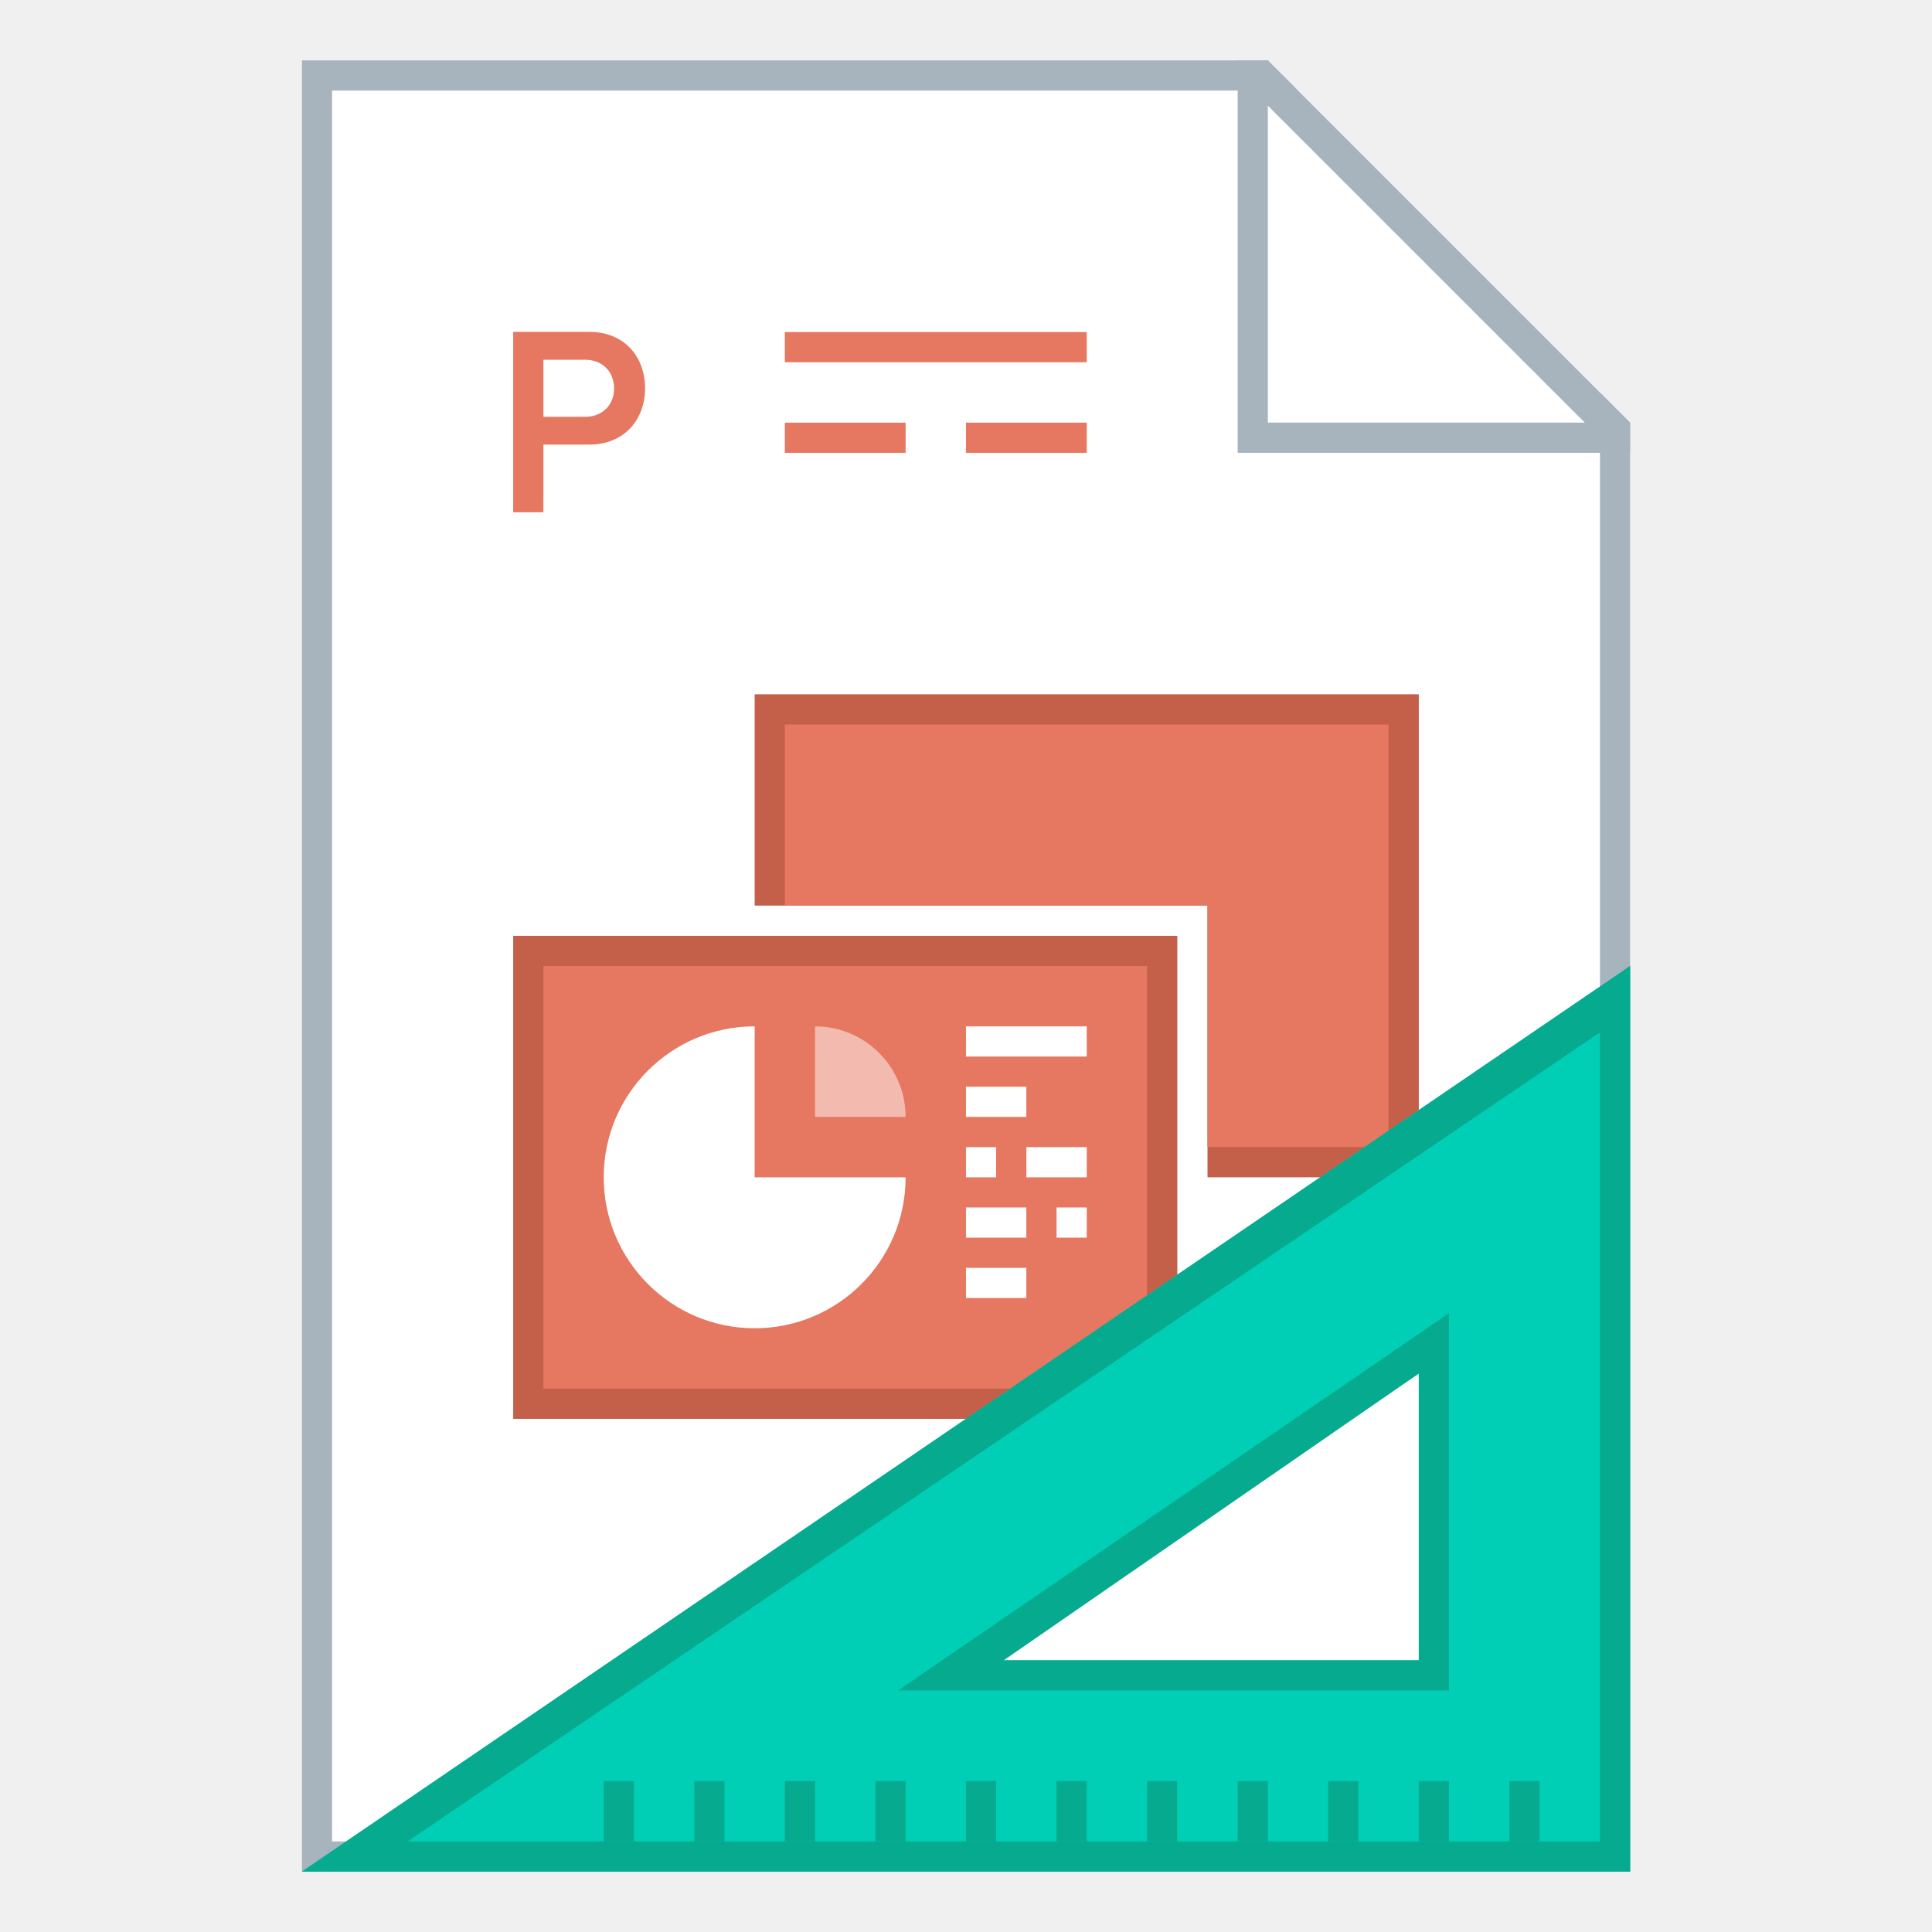
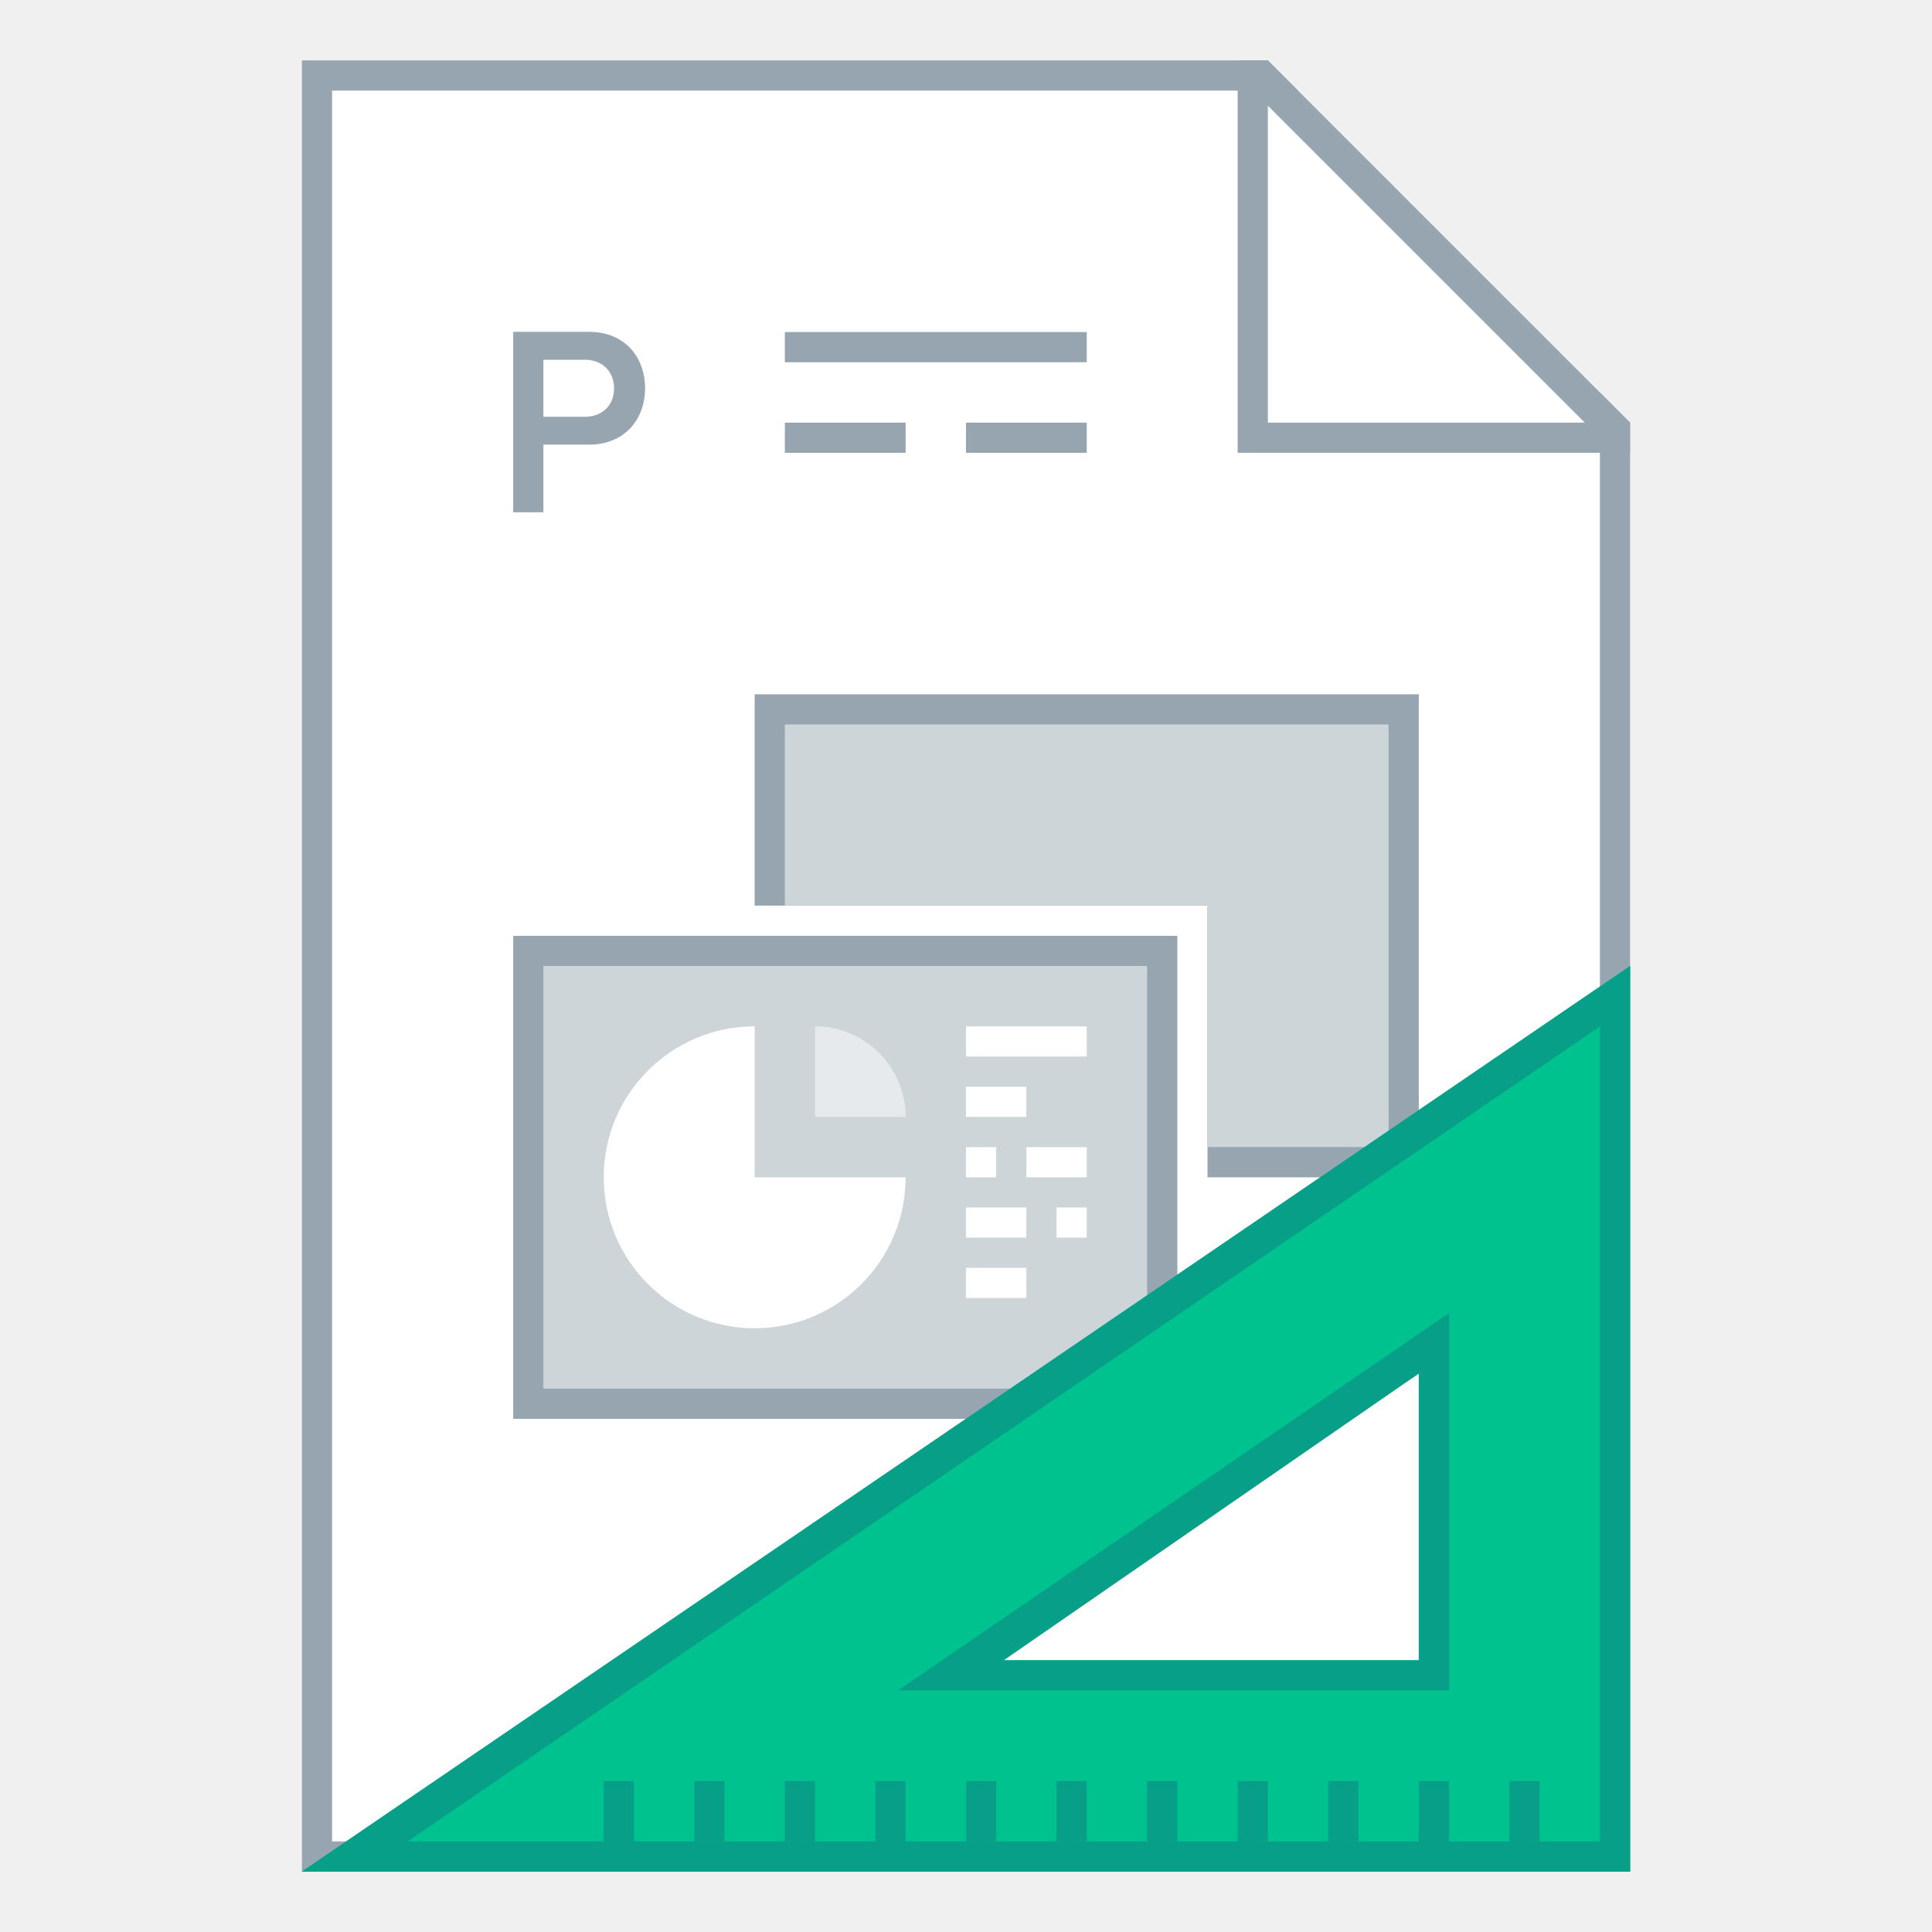
<svg xmlns="http://www.w3.org/2000/svg" width="128" height="128" viewBox="0 0 33.867 33.867" version="1.1" id="svg2634">
  <defs id="defs2628" />
  <g id="layer1" transform="translate(-82.55,-136.1333)">
    <g id="g967">
      <path id="rect851" d="m 87.842,137.192 v 31.75 H 111.125 v -25.4 l -6.35,-6.35 z" style="fill:#ffffff;fill-opacity:1;stroke:none;stroke-width:0.529;stroke-linejoin:bevel;stroke-miterlimit:4;stroke-dasharray:none;stroke-opacity:1" />
-       <path id="rect840" d="m 87.842,137.192 v 31.75 H 111.125 v -25.4 l -0.529,-0.529 v 25.4 H 88.371 v -30.692 h 16.933 l -0.529,-0.529 z" style="fill:#a8b4bd;fill-opacity:1;stroke:none;stroke-width:0.265;stroke-linejoin:round;stroke-miterlimit:4;stroke-dasharray:none" />
-       <path id="path863" d="m 104.246,137.192 v 6.879 h 6.879 v -0.529 l -6.35,-6.35 z m 0.529,0.794 5.556,5.556 H 104.775 Z" style="fill:#a8b4bd;fill-opacity:1;stroke:none;stroke-width:0.265px;stroke-linecap:butt;stroke-linejoin:miter;stroke-opacity:1" />
-       <rect transform="scale(1,-1)" y="-144.071" x="96.308" height="0.529" width="2.117" id="rect908" style="fill:#e67760;fill-opacity:1;stroke:none;stroke-width:0.529;stroke-linejoin:bevel;stroke-miterlimit:4;stroke-dasharray:none;stroke-opacity:1" />
-       <rect transform="scale(1,-1)" y="-144.071" x="99.483" height="0.529" width="2.117" id="rect910" style="fill:#e67760;fill-opacity:1;stroke:none;stroke-width:0.529;stroke-linejoin:bevel;stroke-miterlimit:4;stroke-dasharray:none;stroke-opacity:1" />
-       <rect transform="scale(1,-1)" y="-142.483" x="96.308" height="0.529" width="5.292" id="rect912" style="fill:#e67760;fill-opacity:1;stroke:none;stroke-width:0.529;stroke-linejoin:bevel;stroke-miterlimit:4;stroke-dasharray:none;stroke-opacity:1" />
+       <path id="rect840" d="m 87.842,137.192 v 31.75 H 111.125 v -25.4 l -0.529,-0.529 v 25.4 H 88.371 v -30.692 h 16.933 l -0.529,-0.529 z" style="fill:#96a5af;fill-opacity:1;stroke:none;stroke-width:0.265;stroke-linejoin:round;stroke-miterlimit:4;stroke-dasharray:none" />
+       <path id="path863" d="m 104.246,137.192 v 6.879 h 6.879 v -0.529 l -6.35,-6.35 z m 0.529,0.794 5.556,5.556 H 104.775 Z" style="fill:#96a5af;fill-opacity:1;stroke:none;stroke-width:0.265px;stroke-linecap:butt;stroke-linejoin:miter;stroke-opacity:1" />
+       <rect transform="scale(1,-1)" y="-144.071" x="96.308" height="0.529" width="2.117" id="rect908" style="fill:#96a5af;fill-opacity:1;stroke:none;stroke-width:0.529;stroke-linejoin:bevel;stroke-miterlimit:4;stroke-dasharray:none;stroke-opacity:1" />
+       <rect transform="scale(1,-1)" y="-144.071" x="99.483" height="0.529" width="2.117" id="rect910" style="fill:#96a5af;fill-opacity:1;stroke:none;stroke-width:0.529;stroke-linejoin:bevel;stroke-miterlimit:4;stroke-dasharray:none;stroke-opacity:1" />
+       <rect transform="scale(1,-1)" y="-142.483" x="96.308" height="0.529" width="5.292" id="rect912" style="fill:#96a5af;fill-opacity:1;stroke:none;stroke-width:0.529;stroke-linejoin:bevel;stroke-miterlimit:4;stroke-dasharray:none;stroke-opacity:1" />
      <rect y="165.238" x="107.421" height="1.058" width="1.058" id="rect885" style="opacity:1;fill:#e67760;fill-opacity:1;fill-rule:evenodd;stroke:none;stroke-width:0.529;stroke-linecap:round;stroke-linejoin:bevel;stroke-miterlimit:4;stroke-dasharray:none;stroke-opacity:1" />
      <text id="text872" y="155.183" x="79.904" style="font-style:normal;font-variant:normal;font-weight:bold;font-stretch:normal;font-size:7.761px;line-height:1.25;font-family:'Museo Sans';-inkscape-font-specification:'Museo Sans Bold';letter-spacing:0px;word-spacing:0px;fill:#000000;fill-opacity:1;stroke:none;stroke-width:0.265" xml:space="preserve">
        <tspan style="font-style:normal;font-variant:normal;font-weight:bold;font-stretch:normal;font-family:'Museo Sans';-inkscape-font-specification:'Museo Sans Bold';stroke-width:0.265" y="161.974" x="79.904" id="tspan870" />
      </text>
-       <rect y="152.538" x="91.546" height="8.467" width="11.642" id="rect906" style="opacity:1;fill:#c4604a;fill-opacity:1;fill-rule:evenodd;stroke:none;stroke-width:0.529;stroke-linecap:round;stroke-linejoin:bevel;stroke-miterlimit:4;stroke-dasharray:none;stroke-opacity:1" />
-       <path id="rect928" d="m 95.779,148.304 v 3.704 h 7.938 v 4.763 h 3.704 v -4.763 -3.704 z" style="opacity:1;fill:#c4604a;fill-opacity:1;fill-rule:evenodd;stroke:none;stroke-width:0.529;stroke-linecap:round;stroke-linejoin:bevel;stroke-miterlimit:4;stroke-dasharray:none;stroke-opacity:1" />
-       <rect y="153.067" x="92.075" height="7.408" width="10.583" id="rect933" style="opacity:1;fill:#e67760;fill-opacity:1;fill-rule:evenodd;stroke:none;stroke-width:0.529;stroke-linecap:round;stroke-linejoin:bevel;stroke-miterlimit:4;stroke-dasharray:none;stroke-opacity:1" />
-       <path id="path935" d="m 96.308,148.833 h 10.583 v 7.408 h -3.175 v -4.233 h -7.408 z" style="fill:#e67760;fill-opacity:1;stroke:none;stroke-width:0.265px;stroke-linecap:butt;stroke-linejoin:miter;stroke-opacity:1" />
+       <rect y="152.538" x="91.546" height="8.467" width="11.642" id="rect906" style="opacity:1;fill:#96a5af;fill-opacity:1;fill-rule:evenodd;stroke:none;stroke-width:0.529;stroke-linecap:round;stroke-linejoin:bevel;stroke-miterlimit:4;stroke-dasharray:none;stroke-opacity:1" />
+       <path id="rect928" d="m 95.779,148.304 v 3.704 h 7.938 v 4.763 h 3.704 v -4.763 -3.704 z" style="opacity:1;fill:#96a5af;fill-opacity:1;fill-rule:evenodd;stroke:none;stroke-width:0.529;stroke-linecap:round;stroke-linejoin:bevel;stroke-miterlimit:4;stroke-dasharray:none;stroke-opacity:1" />
+       <rect y="153.067" x="92.075" height="7.408" width="10.583" id="rect933" style="opacity:1;fill:#cdd5d9;fill-opacity:1;fill-rule:evenodd;stroke:none;stroke-width:0.529;stroke-linecap:round;stroke-linejoin:bevel;stroke-miterlimit:4;stroke-dasharray:none;stroke-opacity:1" />
+       <path id="path935" d="m 96.308,148.833 h 10.583 v 7.408 h -3.175 v -4.233 h -7.408 z" style="fill:#cdd5d9;fill-opacity:1;stroke:none;stroke-width:0.265px;stroke-linecap:butt;stroke-linejoin:miter;stroke-opacity:1" />
      <path id="path944" d="m 95.779,154.125 a 2.646,2.646 0 0 0 -2.646,2.646 2.646,2.646 0 0 0 2.646,2.646 2.646,2.646 0 0 0 2.646,-2.646 h -2.646 z" style="opacity:1;fill:#ffffff;fill-opacity:1;fill-rule:evenodd;stroke:none;stroke-width:0.529;stroke-linecap:round;stroke-linejoin:bevel;stroke-miterlimit:4;stroke-dasharray:none;stroke-opacity:1" />
      <rect y="154.125" x="99.483" height="0.529" width="2.117" id="rect946" style="opacity:1;fill:#ffffff;fill-opacity:1;fill-rule:evenodd;stroke:none;stroke-width:0.529;stroke-linecap:round;stroke-linejoin:bevel;stroke-miterlimit:4;stroke-dasharray:none;stroke-opacity:1" />
      <rect y="155.183" x="99.483" height="0.529" width="1.058" id="rect948" style="opacity:1;fill:#ffffff;fill-opacity:1;fill-rule:evenodd;stroke:none;stroke-width:0.529;stroke-linecap:round;stroke-linejoin:bevel;stroke-miterlimit:4;stroke-dasharray:none;stroke-opacity:1" />
      <rect y="156.242" x="99.483" height="0.529" width="0.529" id="rect950" style="opacity:1;fill:#ffffff;fill-opacity:1;fill-rule:evenodd;stroke:none;stroke-width:0.529;stroke-linecap:round;stroke-linejoin:bevel;stroke-miterlimit:4;stroke-dasharray:none;stroke-opacity:1" />
      <rect y="156.242" x="100.542" height="0.529" width="1.058" id="rect952" style="opacity:1;fill:#ffffff;fill-opacity:1;fill-rule:evenodd;stroke:none;stroke-width:0.529;stroke-linecap:round;stroke-linejoin:bevel;stroke-miterlimit:4;stroke-dasharray:none;stroke-opacity:1" />
      <rect y="157.3" x="99.483" height="0.529" width="1.058" id="rect954" style="opacity:1;fill:#ffffff;fill-opacity:1;fill-rule:evenodd;stroke:none;stroke-width:0.529;stroke-linecap:round;stroke-linejoin:bevel;stroke-miterlimit:4;stroke-dasharray:none;stroke-opacity:1" />
      <rect y="157.3" x="101.071" height="0.529" width="0.529" id="rect956" style="opacity:1;fill:#ffffff;fill-opacity:1;fill-rule:evenodd;stroke:none;stroke-width:0.529;stroke-linecap:round;stroke-linejoin:bevel;stroke-miterlimit:4;stroke-dasharray:none;stroke-opacity:1" />
      <rect y="158.358" x="99.483" height="0.529" width="1.058" id="rect958" style="opacity:1;fill:#ffffff;fill-opacity:1;fill-rule:evenodd;stroke:none;stroke-width:0.529;stroke-linecap:round;stroke-linejoin:bevel;stroke-miterlimit:4;stroke-dasharray:none;stroke-opacity:1" />
      <path id="path960" d="m 96.838,154.125 v 1.587 h 1.587 a 1.587,1.588 0 0 0 -1.587,-1.587 z" style="opacity:0.5;fill:#ffffff;fill-opacity:1;fill-rule:evenodd;stroke:none;stroke-width:0.529;stroke-linecap:round;stroke-linejoin:bevel;stroke-miterlimit:4;stroke-dasharray:none;stroke-opacity:1" />
      <g id="g880" transform="translate(-3.96e-6)">
-         <path style="fill:#00cfb5;fill-opacity:1;stroke:none;stroke-width:1px;stroke-linecap:butt;stroke-linejoin:miter;stroke-opacity:1" d="m 108,64 -88,60 h 88 z M 94,91 V 110 H 65 Z" transform="matrix(0.2645833,0,0,0.2645833,82.55,136.1333)" id="path901-5" />
-         <path style="fill:#06aa8f;fill-opacity:1;stroke:none;stroke-width:1px;stroke-linecap:butt;stroke-linejoin:miter;stroke-opacity:1" d="m 108,64 -88,60 h 88 z m -2,4.4 V 122 H 27 Z" transform="matrix(0.2645833,0,0,0.2645833,82.55,136.1333)" id="path901" />
-         <path style="fill:#06aa8f;fill-opacity:1;stroke:none;stroke-width:1px;stroke-linecap:butt;stroke-linejoin:miter;stroke-opacity:1" d="M 96,87 59.5,112 H 96 Z m -2,4 V 110 H 66.5 Z" transform="matrix(0.2645833,0,0,0.2645833,82.55,136.1333)" id="path920" />
-         <rect style="opacity:1;fill:#06aa8f;fill-opacity:1;fill-rule:evenodd;stroke:none;stroke-width:0.529;stroke-linecap:round;stroke-linejoin:bevel;stroke-miterlimit:4;stroke-dasharray:none;stroke-opacity:1" id="rect968" width="0.529" height="1.058" x="109.008" y="167.354" />
-         <rect style="opacity:1;fill:#06aa8f;fill-opacity:1;fill-rule:evenodd;stroke:none;stroke-width:0.529;stroke-linecap:round;stroke-linejoin:bevel;stroke-miterlimit:4;stroke-dasharray:none;stroke-opacity:1" id="rect970" width="0.529" height="1.058" x="107.421" y="167.354" />
-         <rect style="opacity:1;fill:#06aa8f;fill-opacity:1;fill-rule:evenodd;stroke:none;stroke-width:0.529;stroke-linecap:round;stroke-linejoin:bevel;stroke-miterlimit:4;stroke-dasharray:none;stroke-opacity:1" id="rect972" width="0.529" height="1.058" x="105.833" y="167.354" />
-         <rect style="opacity:1;fill:#06aa8f;fill-opacity:1;fill-rule:evenodd;stroke:none;stroke-width:0.529;stroke-linecap:round;stroke-linejoin:bevel;stroke-miterlimit:4;stroke-dasharray:none;stroke-opacity:1" id="rect974" width="0.529" height="1.058" x="102.658" y="167.354" />
-         <rect style="opacity:1;fill:#06aa8f;fill-opacity:1;fill-rule:evenodd;stroke:none;stroke-width:0.529;stroke-linecap:round;stroke-linejoin:bevel;stroke-miterlimit:4;stroke-dasharray:none;stroke-opacity:1" id="rect976" width="0.529" height="1.058" x="101.071" y="167.354" />
-         <rect style="opacity:1;fill:#06aa8f;fill-opacity:1;fill-rule:evenodd;stroke:none;stroke-width:0.529;stroke-linecap:round;stroke-linejoin:bevel;stroke-miterlimit:4;stroke-dasharray:none;stroke-opacity:1" id="rect978" width="0.529" height="1.058" x="97.896" y="167.354" />
-         <rect style="opacity:1;fill:#06aa8f;fill-opacity:1;fill-rule:evenodd;stroke:none;stroke-width:0.529;stroke-linecap:round;stroke-linejoin:bevel;stroke-miterlimit:4;stroke-dasharray:none;stroke-opacity:1" id="rect980" width="0.529" height="1.058" x="96.308" y="167.354" />
-         <rect style="opacity:1;fill:#06aa8f;fill-opacity:1;fill-rule:evenodd;stroke:none;stroke-width:0.529;stroke-linecap:round;stroke-linejoin:bevel;stroke-miterlimit:4;stroke-dasharray:none;stroke-opacity:1" id="rect982" width="0.529" height="1.058" x="94.721" y="167.354" />
-         <rect style="opacity:1;fill:#06aa8f;fill-opacity:1;fill-rule:evenodd;stroke:none;stroke-width:0.529;stroke-linecap:round;stroke-linejoin:bevel;stroke-miterlimit:4;stroke-dasharray:none;stroke-opacity:1" id="rect984" width="0.529" height="1.058" x="104.246" y="167.354" />
-         <rect style="opacity:1;fill:#06aa8f;fill-opacity:1;fill-rule:evenodd;stroke:none;stroke-width:0.529;stroke-linecap:round;stroke-linejoin:bevel;stroke-miterlimit:4;stroke-dasharray:none;stroke-opacity:1" id="rect986" width="0.529" height="1.058" x="99.483" y="167.354" />
-         <rect style="opacity:1;fill:#06aa8f;fill-opacity:1;fill-rule:evenodd;stroke:none;stroke-width:0.529;stroke-linecap:round;stroke-linejoin:bevel;stroke-miterlimit:4;stroke-dasharray:none;stroke-opacity:1" id="rect988" width="0.529" height="1.058" x="93.133" y="167.354" />
+         <path style="fill:#00c28e;fill-opacity:1;stroke:none;stroke-width:1px;stroke-linecap:butt;stroke-linejoin:miter;stroke-opacity:1" d="m 108,64 -88,60 h 88 z M 94,91 V 110 H 65 Z" transform="matrix(0.2645833,0,0,0.2645833,82.55,136.1333)" id="path901-5" />
+         <path style="fill:#079f87;fill-opacity:1;stroke:none;stroke-width:1px;stroke-linecap:butt;stroke-linejoin:miter;stroke-opacity:1" d="m 108,64 -88,60 h 88 z m -2,4 V 122 H 27 Z" transform="matrix(0.2645833,0,0,0.2645833,82.55,136.1333)" id="path901" />
+         <path style="fill:#079f87;fill-opacity:1;stroke:none;stroke-width:1px;stroke-linecap:butt;stroke-linejoin:miter;stroke-opacity:1" d="M 96,87 59.5,112 H 96 Z m -2,4 V 110 H 66.5 Z" transform="matrix(0.2645833,0,0,0.2645833,82.55,136.1333)" id="path920" />
+         <path style="opacity:1;fill:#079f87;fill-opacity:1;fill-rule:evenodd;stroke:none;stroke-width:2;stroke-linecap:round;stroke-linejoin:bevel;stroke-miterlimit:4;stroke-dasharray:none;stroke-opacity:1" d="m 40,118 v 4 h 2 v -4 z m 6,0 v 4 h 2 v -4 z m 6,0 v 4 h 2 v -4 z m 6,0 v 4 h 2 v -4 z m 6,0 v 4 h 2 v -4 z m 6,0 v 4 h 2 v -4 z m 6,0 v 4 h 2 v -4 z m 6,0 v 4 h 2 v -4 z m 6,0 v 4 h 2 v -4 z m 6,0 v 4 h 2 v -4 z m 6,0 v 4 h 2 v -4 z" transform="matrix(0.2645833,0,0,0.2645833,82.55001,136.1333)" id="rect968" />
      </g>
      <g aria-label="P" style="font-style:normal;font-variant:normal;font-weight:600;font-stretch:normal;font-size:5.187px;line-height:1.25;font-family:'Proxima Nova';-inkscape-font-specification:'Proxima Nova Semi-Bold';letter-spacing:0px;word-spacing:0px;fill:#e67760;fill-opacity:1;stroke:none;stroke-width:0.278" id="text869-3" transform="matrix(0.8719708,0,0,0.9139648,11.72054,12.19764)">
-         <path d="m 92.153,145.427 v -1.297 h 0.918 c 0.721,0 1.126,-0.493 1.126,-1.079 0,-0.591 -0.399,-1.084 -1.126,-1.084 h -1.525 v 3.46 z m 0.835,-1.831 h -0.835 v -1.094 h 0.835 c 0.342,0 0.586,0.218 0.586,0.55 0,0.327 -0.244,0.545 -0.586,0.545 z" style="font-style:normal;font-variant:normal;font-weight:600;font-stretch:normal;font-family:'Proxima Nova';-inkscape-font-specification:'Proxima Nova Semi-Bold';fill:#e67760;stroke-width:0.278" id="path866" />
+         <path d="m 92.153,145.427 v -1.297 h 0.918 c 0.721,0 1.126,-0.493 1.126,-1.079 0,-0.591 -0.399,-1.084 -1.126,-1.084 h -1.525 v 3.46 z m 0.835,-1.831 h -0.835 v -1.094 h 0.835 c 0.342,0 0.586,0.218 0.586,0.55 0,0.327 -0.244,0.545 -0.586,0.545 z" style="font-style:normal;font-variant:normal;font-weight:600;font-stretch:normal;font-family:'Proxima Nova';-inkscape-font-specification:'Proxima Nova Semi-Bold';fill:#96a5af;stroke-width:0.278" id="path866" />
      </g>
    </g>
  </g>
</svg>
